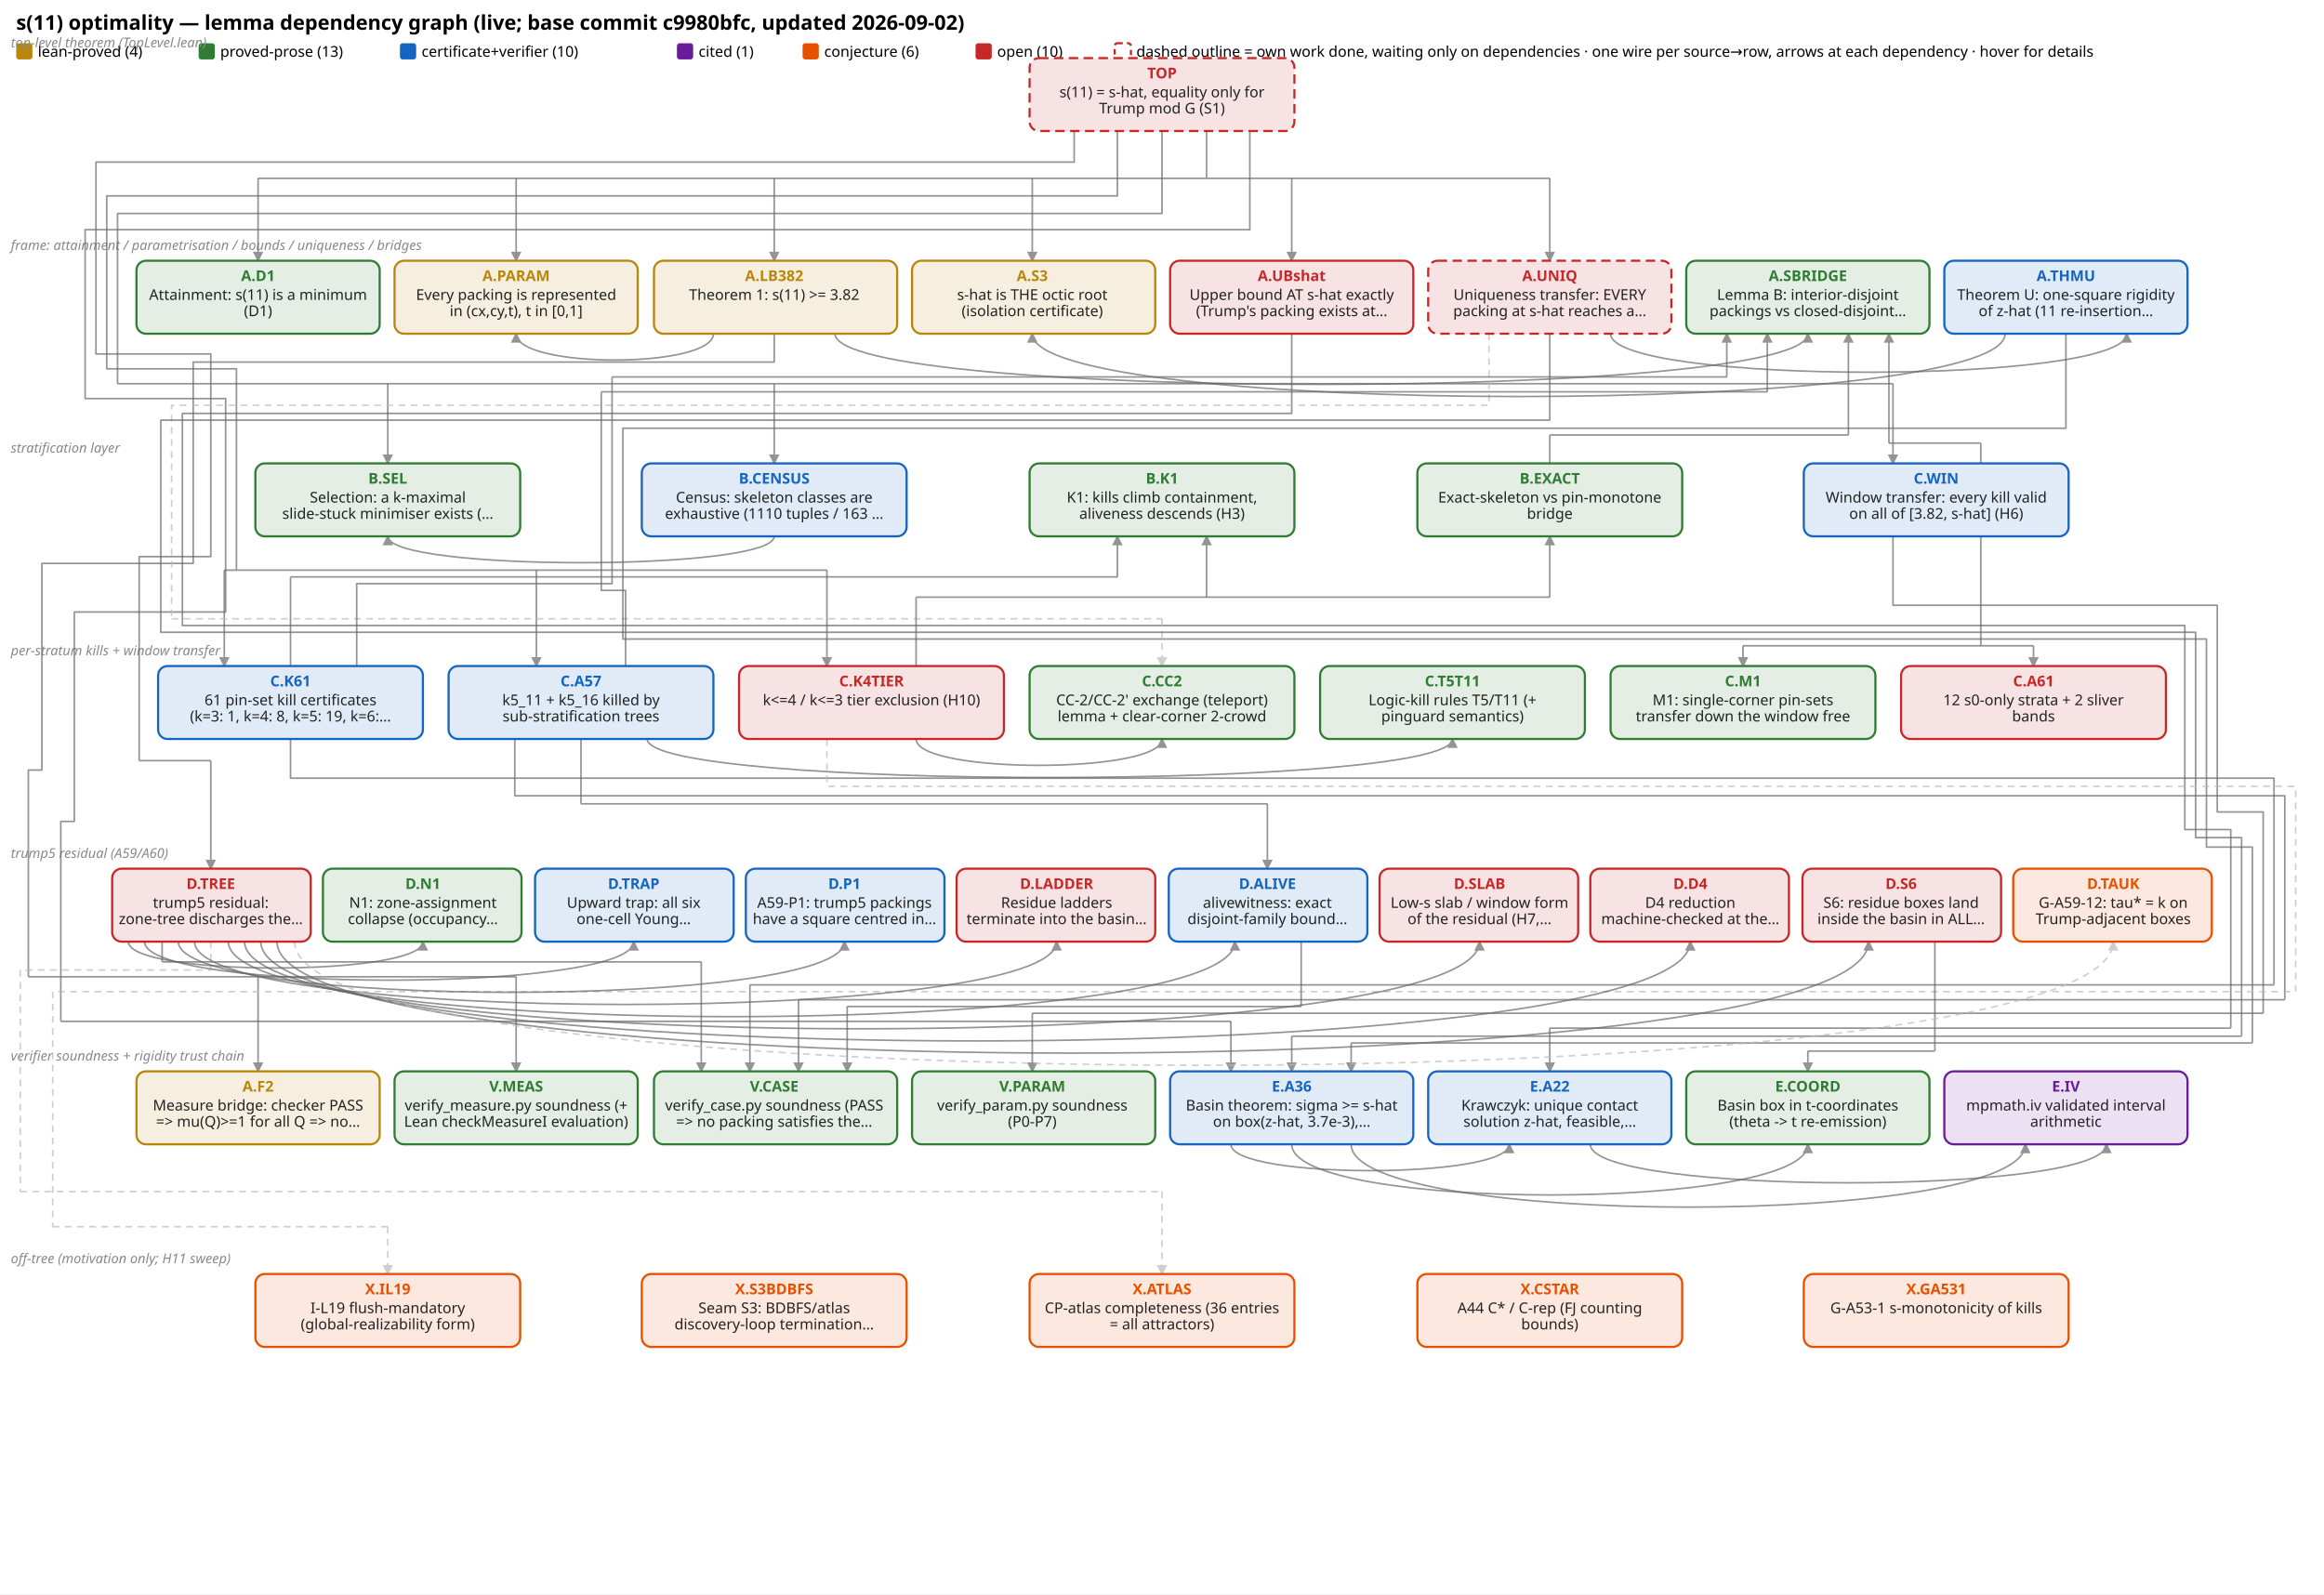
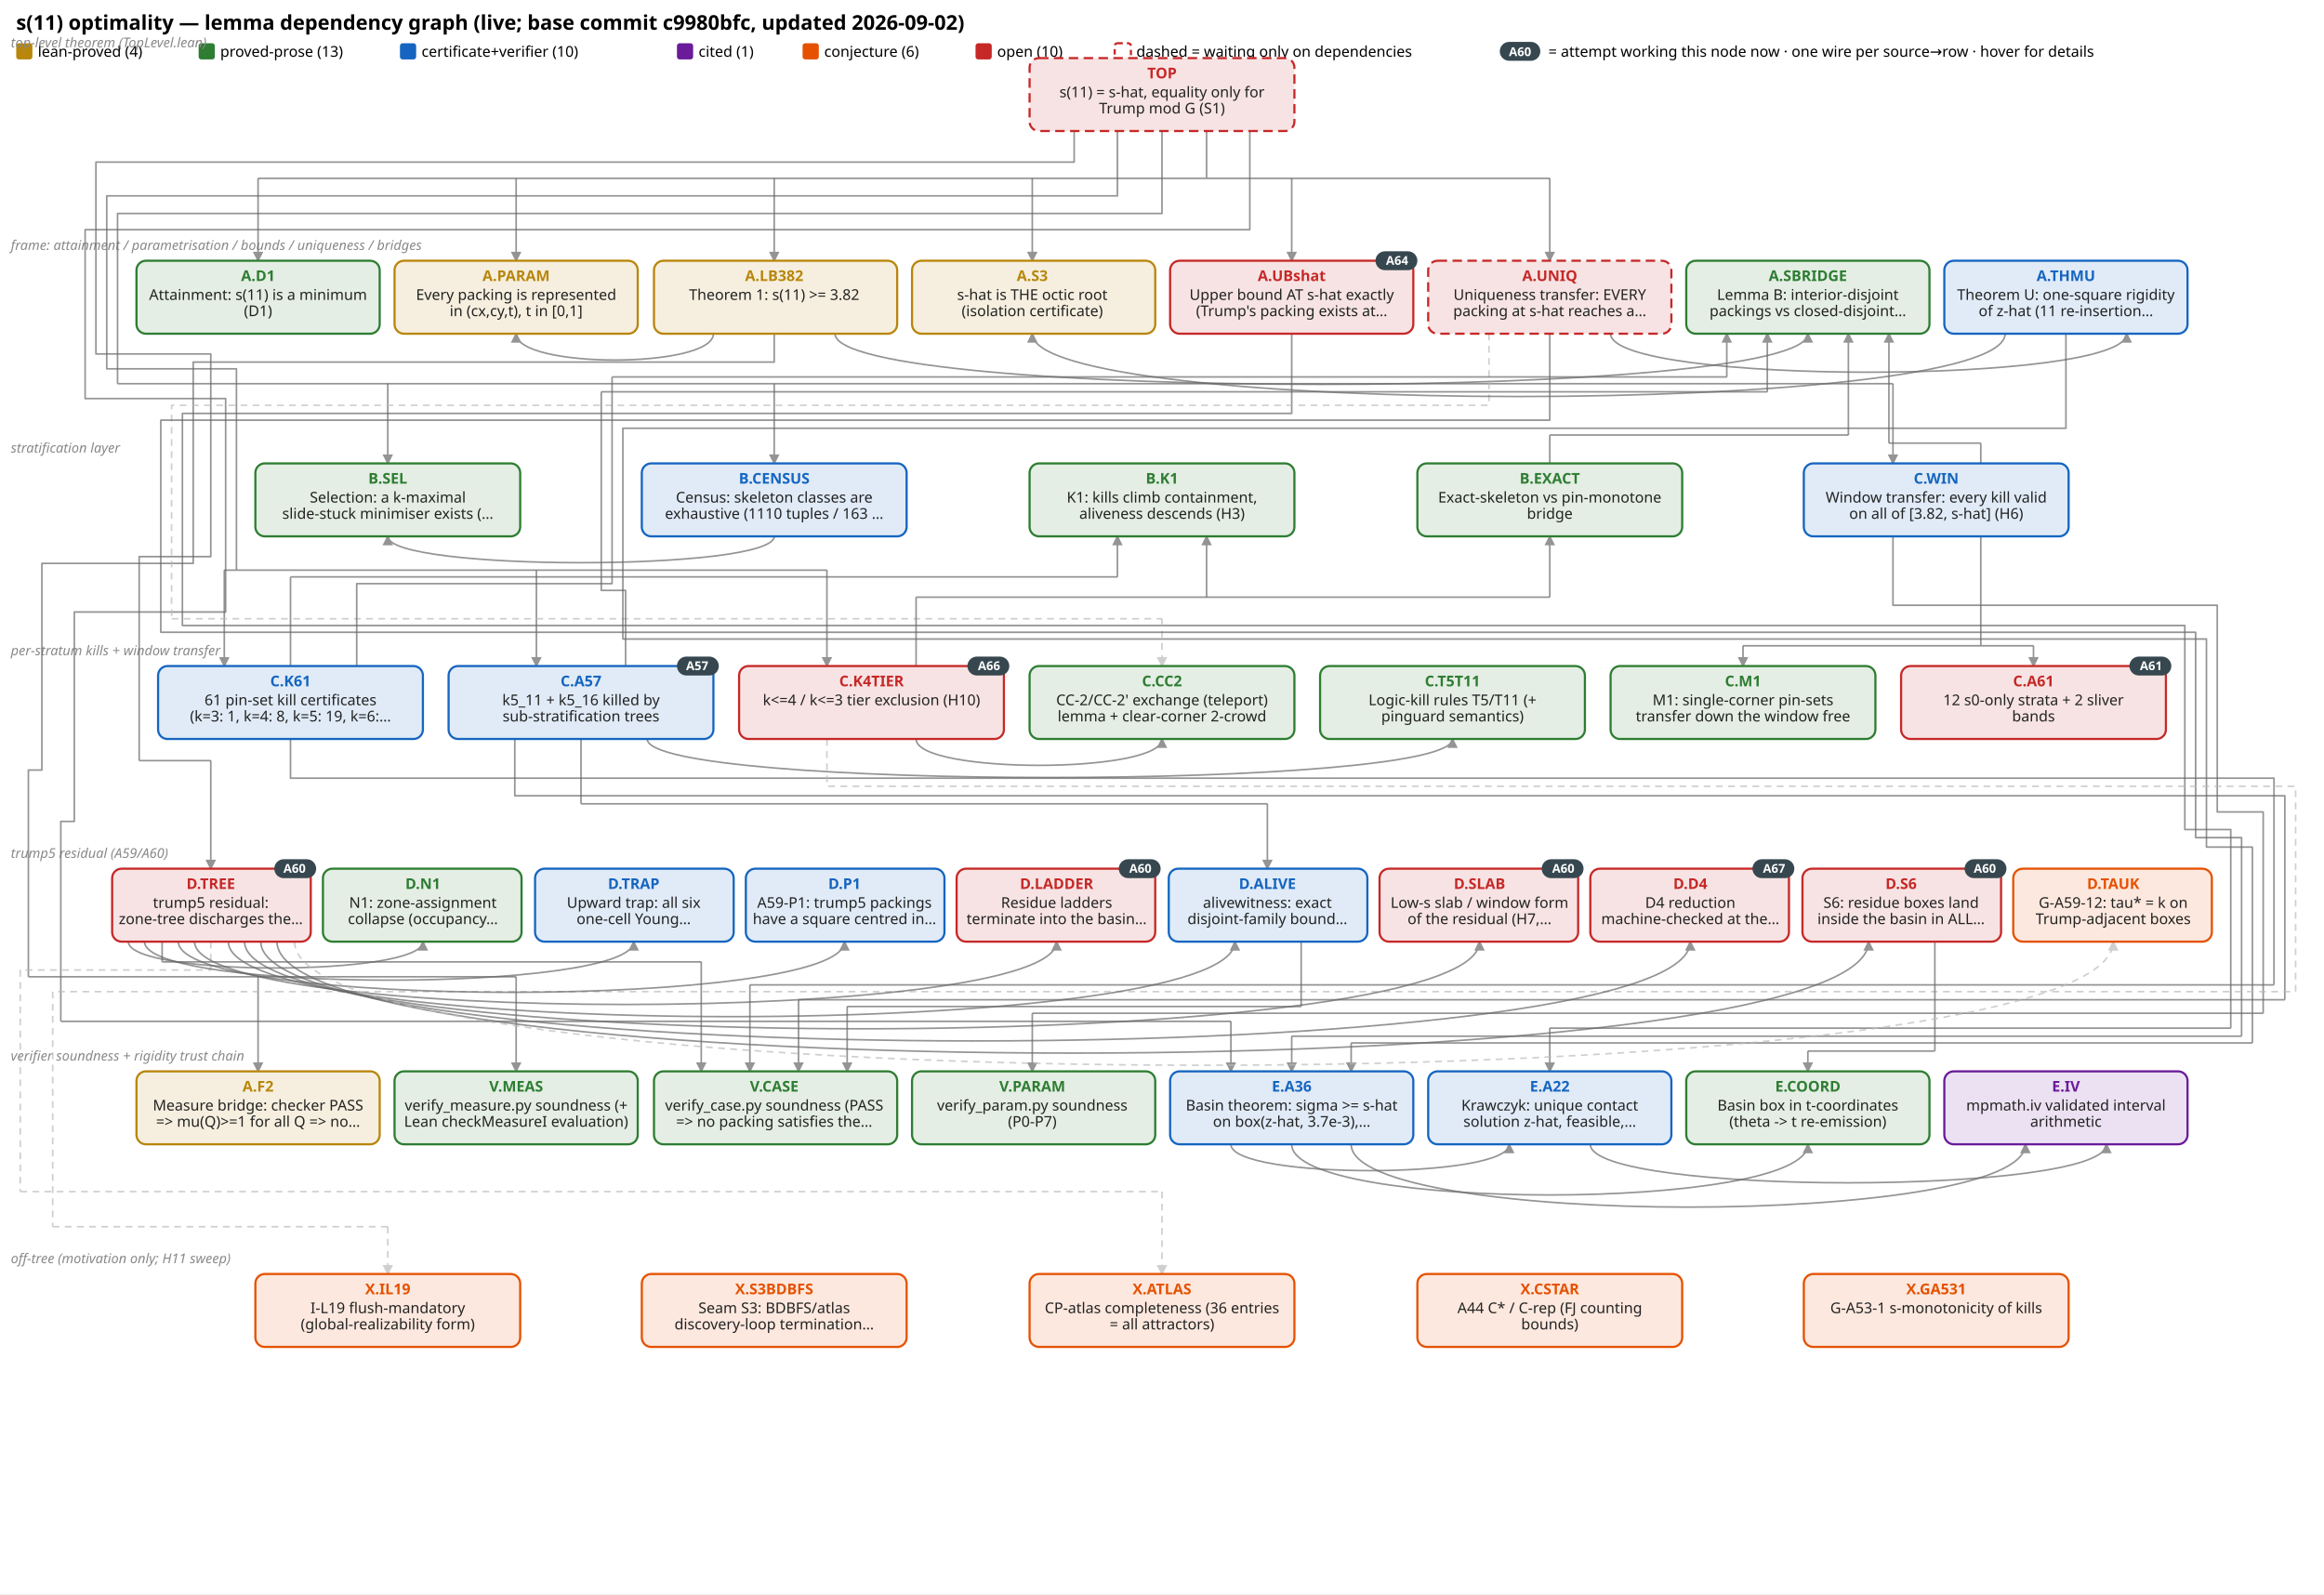
<svg xmlns="http://www.w3.org/2000/svg" width="1720" height="1180" font-family="Segoe UI, sans-serif" font-size="11">
  <defs>
    <marker id="arr" viewBox="0 0 10 10" refX="8.5" refY="5" markerWidth="6.5" markerHeight="6.5" orient="auto-start-reverse">
      <path d="M0,0 L10,5 L0,10 z" fill="#666" />
    </marker>
    <marker id="arrm" viewBox="0 0 10 10" refX="8.5" refY="5" markerWidth="6.5" markerHeight="6.5" orient="auto-start-reverse">
      <path d="M0,0 L10,5 L0,10 z" fill="#bbb" />
    </marker>
  </defs>
  <rect width="1720" height="1180" fill="white" />
  <text x="12" y="22" font-size="15" font-weight="bold">s(11) optimality — lemma dependency graph (live; base commit c9980bfc, updated 2026-09-02)</text>
  <rect x="12" y="32" width="12" height="12" fill="#b8860b" rx="2" />
  <text x="28" y="42">lean-proved (4)</text>
  <rect x="147" y="32" width="12" height="12" fill="#2e7d32" rx="2" />
  <text x="163" y="42">proved-prose (13)</text>
  <rect x="296" y="32" width="12" height="12" fill="#1565c0" rx="2" />
  <text x="312" y="42">certificate+verifier (10)</text>
  <rect x="501" y="32" width="12" height="12" fill="#6a1b9a" rx="2" />
  <text x="517" y="42">cited (1)</text>
  <rect x="594" y="32" width="12" height="12" fill="#e65100" rx="2" />
  <text x="610" y="42">conjecture (6)</text>
  <rect x="722" y="32" width="12" height="12" fill="#c62828" rx="2" />
  <text x="738" y="42">open (10)</text>
  <rect x="825" y="32" width="12" height="12" fill="none" stroke="#c62828" stroke-width="1.6" stroke-dasharray="4,3" rx="2" />
-   <text x="841" y="42">dashed outline = own work done, waiting only on dependencies · one wire per source→row, arrows at each dependency · hover for details</text>
+   <text x="841" y="42">dashed = waiting only on dependencies</text>
+   <rect x="1110" y="31" width="30" height="14" rx="7" fill="#37474f" />
+   <text x="1125" y="41.5" text-anchor="middle" fill="white" font-size="9" font-weight="bold">A60</text>
+   <text x="1146" y="42">= attempt working this node now · one wire per source→row · hover for details</text>
  <text x="8" y="35.0" font-size="10" fill="#888" font-style="italic">top-level theorem (TopLevel.lean)</text>
  <text x="8" y="185.0" font-size="10" fill="#888" font-style="italic">frame: attainment / parametrisation / bounds / uniqueness / bridges</text>
  <text x="8" y="335.0" font-size="10" fill="#888" font-style="italic">stratification layer</text>
  <text x="8" y="485.0" font-size="10" fill="#888" font-style="italic">per-stratum kills + window transfer</text>
  <text x="8" y="635.0" font-size="10" fill="#888" font-style="italic">trump5 residual (A59/A60)</text>
  <text x="8" y="785.0" font-size="10" fill="#888" font-style="italic">verifier soundness + rigidity trust chain</text>
  <text x="8" y="935.0" font-size="10" fill="#888" font-style="italic">off-tree (motivation only; H11 sweep)</text>
  <g>
    <path d="M 893 97 L 893 132 M 191 132 L 1147 132" fill="none" stroke="#666" stroke-width="1.2" opacity="0.7" stroke-linejoin="round" />
    <path d="M 191 132 L 191 193" fill="none" stroke="#666" stroke-width="1.2" opacity="0.7" marker-end="url(#arr)" />
    <path d="M 382 132 L 382 193" fill="none" stroke="#666" stroke-width="1.2" opacity="0.7" marker-end="url(#arr)" />
    <path d="M 573 132 L 573 193" fill="none" stroke="#666" stroke-width="1.2" opacity="0.7" marker-end="url(#arr)" />
    <path d="M 764 132 L 764 193" fill="none" stroke="#666" stroke-width="1.2" opacity="0.7" marker-end="url(#arr)" />
    <path d="M 956 132 L 956 193" fill="none" stroke="#666" stroke-width="1.2" opacity="0.7" marker-end="url(#arr)" />
    <path d="M 1147 132 L 1147 193" fill="none" stroke="#666" stroke-width="1.2" opacity="0.7" marker-end="url(#arr)" />
  </g>
  <g>
    <path d="M 860 97 L 860 158 L 87 158 L 87 284 M 87 284 L 1401 284" fill="none" stroke="#666" stroke-width="1.2" opacity="0.7" stroke-linejoin="round" />
    <path d="M 287 284 L 287 343" fill="none" stroke="#666" stroke-width="1.2" opacity="0.7" marker-end="url(#arr)" />
    <path d="M 573 284 L 573 343" fill="none" stroke="#666" stroke-width="1.2" opacity="0.7" marker-end="url(#arr)" />
    <path d="M 1401 284 L 1401 343" fill="none" stroke="#666" stroke-width="1.2" opacity="0.7" marker-end="url(#arr)" />
  </g>
  <g>
    <path d="M 827 97 L 827 145 L 79 145 L 79 273 L 175 273 L 175 422 M 166 422 L 612 422" fill="none" stroke="#666" stroke-width="1.2" opacity="0.7" stroke-linejoin="round" />
    <path d="M 166 422 L 166 493" fill="none" stroke="#666" stroke-width="1.2" opacity="0.7" marker-end="url(#arr)" />
    <path d="M 397 422 L 397 493" fill="none" stroke="#666" stroke-width="1.2" opacity="0.7" marker-end="url(#arr)" />
    <path d="M 612 422 L 612 493" fill="none" stroke="#666" stroke-width="1.2" opacity="0.7" marker-end="url(#arr)" />
  </g>
  <g>
    <path d="M 795 97 L 795 120 L 71 120 L 71 262 L 156 262 L 156 412 L 103 412 L 103 563 M 103 563 L 156 563" fill="none" stroke="#666" stroke-width="1.2" opacity="0.7" stroke-linejoin="round" />
    <path d="M 156 563 L 156 643" fill="none" stroke="#666" stroke-width="1.2" opacity="0.7" marker-end="url(#arr)" />
  </g>
  <g>
    <path d="M 925 97 L 925 170 L 63 170 L 63 295 L 167 295 L 167 453 L 55 453 L 55 608 L 45 608 L 45 756 M 45 756 L 911 756" fill="none" stroke="#666" stroke-width="1.2" opacity="0.7" stroke-linejoin="round" />
    <path d="M 911 756 L 911 793" fill="none" stroke="#666" stroke-width="1.2" opacity="0.7" marker-end="url(#arr)" />
  </g>
  <g>
    <path d="M 573 247 L 573 268 L 143 268 L 143 417 L 31 417 L 31 570 L 21 570 L 21 723 M 21 723 L 382 723" fill="none" stroke="#666" stroke-width="1.2" opacity="0.7" stroke-linejoin="round" />
    <path d="M 191 723 L 191 793" fill="none" stroke="#666" stroke-width="1.2" opacity="0.7" marker-end="url(#arr)" />
    <path d="M 382 723 L 382 793" fill="none" stroke="#666" stroke-width="1.2" opacity="0.7" marker-end="url(#arr)" />
  </g>
  <g>
    <path d="M 956 247 L 956 306 L 135 306 L 135 463 L 1617 463 L 1617 614 L 1651 614 L 1651 761 M 1147 761 L 1651 761" fill="none" stroke="#666" stroke-width="1.2" opacity="0.7" stroke-linejoin="round" />
    <path d="M 1147 761 L 1147 793" fill="none" stroke="#666" stroke-width="1.2" opacity="0.7" marker-end="url(#arr)" />
  </g>
  <g>
    <path d="M 1102 247 L 1102 300 L 127 300 L 127 458 M 127 458 L 860 458" fill="none" stroke="#bbb" stroke-width="1.2" stroke-dasharray="5,4" opacity="0.7" stroke-linejoin="round" />
    <path d="M 860 458 L 860 493" fill="none" stroke="#bbb" stroke-width="1.2" stroke-dasharray="5,4" opacity="0.7" marker-end="url(#arrm)" />
  </g>
  <g>
    <path d="M 1147 247 L 1147 311 L 119 311 L 119 468 L 1625 468 L 1625 620 L 1659 620 L 1659 767 M 956 767 L 1659 767" fill="none" stroke="#666" stroke-width="1.2" opacity="0.7" stroke-linejoin="round" />
    <path d="M 956 767 L 956 793" fill="none" stroke="#666" stroke-width="1.2" opacity="0.7" marker-end="url(#arr)" />
  </g>
  <g>
    <path d="M 1529 247 L 1529 317 L 461 317 L 461 473 L 1633 473 L 1633 627 L 1667 627 L 1667 772 M 1000 772 L 1667 772" fill="none" stroke="#666" stroke-width="1.2" opacity="0.7" stroke-linejoin="round" />
    <path d="M 1000 772 L 1000 793" fill="none" stroke="#666" stroke-width="1.2" opacity="0.7" marker-end="url(#arr)" />
  </g>
  <g>
    <path d="M 1147 343 L 1147 322 M 1147 322 L 1368 322" fill="none" stroke="#666" stroke-width="1.2" opacity="0.7" stroke-linejoin="round" />
    <path d="M 1368 322 L 1368 247" fill="none" stroke="#666" stroke-width="1.2" opacity="0.7" marker-end="url(#arr)" />
  </g>
  <g>
    <path d="M 1466 397 L 1466 478 M 1290 478 L 1505 478" fill="none" stroke="#666" stroke-width="1.2" opacity="0.7" stroke-linejoin="round" />
    <path d="M 1290 478 L 1290 493" fill="none" stroke="#666" stroke-width="1.2" opacity="0.7" marker-end="url(#arr)" />
    <path d="M 1505 478 L 1505 493" fill="none" stroke="#666" stroke-width="1.2" opacity="0.7" marker-end="url(#arr)" />
  </g>
  <g>
    <path d="M 1401 397 L 1401 448 L 1641 448 L 1641 601 L 1675 601 L 1675 750 M 764 750 L 1675 750" fill="none" stroke="#666" stroke-width="1.2" opacity="0.7" stroke-linejoin="round" />
    <path d="M 764 750 L 764 793" fill="none" stroke="#666" stroke-width="1.2" opacity="0.7" marker-end="url(#arr)" />
  </g>
  <g>
    <path d="M 1466 343 L 1466 328 M 1398 328 L 1466 328" fill="none" stroke="#666" stroke-width="1.2" opacity="0.7" stroke-linejoin="round" />
    <path d="M 1398 328 L 1398 247" fill="none" stroke="#666" stroke-width="1.2" opacity="0.7" marker-end="url(#arr)" />
  </g>
  <g>
    <path d="M 215 547 L 215 576 L 1683 576 L 1683 729 M 555 729 L 1683 729" fill="none" stroke="#666" stroke-width="1.2" opacity="0.7" stroke-linejoin="round" />
    <path d="M 555 729 L 555 793" fill="none" stroke="#666" stroke-width="1.2" opacity="0.7" marker-end="url(#arr)" />
  </g>
  <g>
    <path d="M 215 493 L 215 427 M 215 427 L 827 427" fill="none" stroke="#666" stroke-width="1.2" opacity="0.7" stroke-linejoin="round" />
    <path d="M 827 427 L 827 397" fill="none" stroke="#666" stroke-width="1.2" opacity="0.7" marker-end="url(#arr)" />
  </g>
  <g>
    <path d="M 264 493 L 264 432 L 453 432 L 453 279 M 453 279 L 1278 279" fill="none" stroke="#666" stroke-width="1.2" opacity="0.7" stroke-linejoin="round" />
    <path d="M 1278 279 L 1278 247" fill="none" stroke="#666" stroke-width="1.2" opacity="0.7" marker-end="url(#arr)" />
  </g>
  <g>
    <path d="M 381 547 L 381 589 L 1691 589 L 1691 740 M 591 740 L 1691 740" fill="none" stroke="#666" stroke-width="1.2" opacity="0.7" stroke-linejoin="round" />
    <path d="M 591 740 L 591 793" fill="none" stroke="#666" stroke-width="1.2" opacity="0.7" marker-end="url(#arr)" />
  </g>
  <g>
    <path d="M 430 547 L 430 595 M 430 595 L 938 595" fill="none" stroke="#666" stroke-width="1.2" opacity="0.7" stroke-linejoin="round" />
    <path d="M 938 595 L 938 643" fill="none" stroke="#666" stroke-width="1.2" opacity="0.7" marker-end="url(#arr)" />
  </g>
  <g>
    <path d="M 463 493 L 463 437 L 445 437 L 445 290 M 445 290 L 1308 290" fill="none" stroke="#666" stroke-width="1.2" opacity="0.7" stroke-linejoin="round" />
    <path d="M 1308 290 L 1308 247" fill="none" stroke="#666" stroke-width="1.2" opacity="0.7" marker-end="url(#arr)" />
  </g>
  <g>
    <path d="M 678 493 L 678 442 M 678 442 L 1147 442" fill="none" stroke="#666" stroke-width="1.2" opacity="0.7" stroke-linejoin="round" />
    <path d="M 893 442 L 893 397" fill="none" stroke="#666" stroke-width="1.2" opacity="0.7" marker-end="url(#arr)" />
    <path d="M 1147 442 L 1147 397" fill="none" stroke="#666" stroke-width="1.2" opacity="0.7" marker-end="url(#arr)" />
  </g>
  <g>
    <path d="M 612 547 L 612 582 L 1699 582 L 1699 734 L 39 734 L 39 908 M 39 908 L 287 908" fill="none" stroke="#bbb" stroke-width="1.2" stroke-dasharray="5,4" opacity="0.7" stroke-linejoin="round" />
    <path d="M 287 908 L 287 943" fill="none" stroke="#bbb" stroke-width="1.2" stroke-dasharray="5,4" opacity="0.7" marker-end="url(#arrm)" />
  </g>
  <g>
    <path d="M 120 697 L 120 712 M 120 712 L 519 712" fill="none" stroke="#666" stroke-width="1.2" opacity="0.7" stroke-linejoin="round" />
    <path d="M 519 712 L 519 793" fill="none" stroke="#666" stroke-width="1.2" opacity="0.7" marker-end="url(#arr)" />
  </g>
  <g>
    <path d="M 156 697 L 156 718 L 15 718 L 15 882 M 15 882 L 860 882" fill="none" stroke="#bbb" stroke-width="1.2" stroke-dasharray="5,4" opacity="0.7" stroke-linejoin="round" />
    <path d="M 860 882 L 860 943" fill="none" stroke="#bbb" stroke-width="1.2" stroke-dasharray="5,4" opacity="0.7" marker-end="url(#arrm)" />
  </g>
  <g>
    <path d="M 963 697 L 963 745 M 627 745 L 963 745" fill="none" stroke="#666" stroke-width="1.2" opacity="0.7" stroke-linejoin="round" />
    <path d="M 627 745 L 627 793" fill="none" stroke="#666" stroke-width="1.2" opacity="0.7" marker-end="url(#arr)" />
  </g>
  <g>
    <path d="M 1432 697 L 1432 778 M 1338 778 L 1432 778" fill="none" stroke="#666" stroke-width="1.2" opacity="0.7" stroke-linejoin="round" />
    <path d="M 1338 778 L 1338 793" fill="none" stroke="#666" stroke-width="1.2" opacity="0.7" marker-end="url(#arr)" />
  </g>
  <g>
    <path d="M 528 247 C 528 273 382 273 382 247" fill="none" stroke="#666" stroke-width="1.2" opacity="0.7" marker-end="url(#arr)" />
  </g>
  <g>
    <path d="M 573 397 C 573 423 287 423 287 397" fill="none" stroke="#666" stroke-width="1.2" opacity="0.7" marker-end="url(#arr)" />
  </g>
  <g>
    <path d="M 479 547 C 479 585 1075 585 1075 547" fill="none" stroke="#666" stroke-width="1.2" opacity="0.7" marker-end="url(#arr)" />
  </g>
  <g>
    <path d="M 678 547 C 678 573 860 573 860 547" fill="none" stroke="#666" stroke-width="1.2" opacity="0.7" marker-end="url(#arr)" />
  </g>
  <g>
    <path d="M 95 697 C 95 723 313 723 313 697" fill="none" stroke="#666" stroke-width="1.2" opacity="0.7" marker-end="url(#arr)" />
  </g>
  <g>
    <path d="M 107 697 C 107 735 469 735 469 697" fill="none" stroke="#666" stroke-width="1.2" opacity="0.7" marker-end="url(#arr)" />
  </g>
  <g>
    <path d="M 132 697 C 132 747 625 747 625 697" fill="none" stroke="#666" stroke-width="1.2" opacity="0.7" marker-end="url(#arr)" />
  </g>
  <g>
    <path d="M 144 697 C 144 759 782 759 782 697" fill="none" stroke="#666" stroke-width="1.2" opacity="0.7" marker-end="url(#arr)" />
  </g>
  <g>
    <path d="M 169 697 C 169 771 914 771 914 697" fill="none" stroke="#666" stroke-width="1.2" opacity="0.7" marker-end="url(#arr)" />
  </g>
  <g>
    <path d="M 181 697 C 181 783 1095 783 1095 697" fill="none" stroke="#666" stroke-width="1.2" opacity="0.7" marker-end="url(#arr)" />
  </g>
  <g>
    <path d="M 193 697 C 193 795 1251 795 1251 697" fill="none" stroke="#666" stroke-width="1.2" opacity="0.7" marker-end="url(#arr)" />
  </g>
  <g>
    <path d="M 205 697 C 205 807 1383 807 1383 697" fill="none" stroke="#666" stroke-width="1.2" opacity="0.7" marker-end="url(#arr)" />
  </g>
  <g>
    <path d="M 218 697 C 218 819 1564 819 1564 697" fill="none" stroke="#bbb" stroke-width="1.2" stroke-dasharray="5,4" opacity="0.7" marker-end="url(#arrm)" />
  </g>
  <g>
    <path d="M 911 847 C 911 873 1117 873 1117 847" fill="none" stroke="#666" stroke-width="1.2" opacity="0.7" marker-end="url(#arr)" />
  </g>
  <g>
    <path d="M 1000 847 C 1000 909 1499 909 1499 847" fill="none" stroke="#666" stroke-width="1.2" opacity="0.7" marker-end="url(#arr)" />
  </g>
  <g>
    <path d="M 956 847 C 956 897 1338 897 1338 847" fill="none" stroke="#666" stroke-width="1.2" opacity="0.7" marker-end="url(#arr)" />
  </g>
  <g>
    <path d="M 1177 847 C 1177 885 1559 885 1559 847" fill="none" stroke="#666" stroke-width="1.2" opacity="0.7" marker-end="url(#arr)" />
  </g>
  <g>
    <path d="M 618 247 C 618 297 1338 297 1338 247" fill="none" stroke="#666" stroke-width="1.2" opacity="0.7" marker-end="url(#arr)" />
  </g>
  <g>
    <path d="M 1192 247 C 1192 285 1574 285 1574 247" fill="none" stroke="#666" stroke-width="1.2" opacity="0.7" marker-end="url(#arr)" />
  </g>
  <g>
    <path d="M 1484 247 C 1484 309 764 309 764 247" fill="none" stroke="#666" stroke-width="1.2" opacity="0.7" marker-end="url(#arr)" />
  </g>
  <g>
    <rect x="762" y="43" width="196" height="54" rx="7" fill="white" />
    <rect x="762" y="43" width="196" height="54" rx="7" fill="#c62828" fill-opacity="0.13" stroke="#c62828" stroke-width="1.6" stroke-dasharray="7,4" />
    <text x="860" y="58" text-anchor="middle" font-weight="bold" fill="#c62828">TOP</text>
    <text x="860" y="72" text-anchor="middle" fill="#222">s(11) = s-hat, equality only for</text>
    <text x="860" y="84" text-anchor="middle" fill="#222">Trump mod G (S1)</text>
  </g>
  <g>
    <rect x="101" y="193" width="180" height="54" rx="7" fill="white" />
    <rect x="101" y="193" width="180" height="54" rx="7" fill="#2e7d32" fill-opacity="0.13" stroke="#2e7d32" stroke-width="1.6" />
    <text x="191" y="208" text-anchor="middle" font-weight="bold" fill="#2e7d32">A.D1</text>
    <text x="191" y="222" text-anchor="middle" fill="#222">Attainment: s(11) is a minimum</text>
    <text x="191" y="234" text-anchor="middle" fill="#222">(D1)</text>
  </g>
  <g>
    <rect x="292" y="193" width="180" height="54" rx="7" fill="white" />
    <rect x="292" y="193" width="180" height="54" rx="7" fill="#b8860b" fill-opacity="0.13" stroke="#b8860b" stroke-width="1.6" />
    <text x="382" y="208" text-anchor="middle" font-weight="bold" fill="#b8860b">A.PARAM</text>
    <text x="382" y="222" text-anchor="middle" fill="#222">Every packing is represented</text>
    <text x="382" y="234" text-anchor="middle" fill="#222">in (cx,cy,t), t in [0,1]</text>
  </g>
  <g>
    <rect x="484" y="193" width="180" height="54" rx="7" fill="white" />
    <rect x="484" y="193" width="180" height="54" rx="7" fill="#b8860b" fill-opacity="0.13" stroke="#b8860b" stroke-width="1.6" />
    <text x="573" y="208" text-anchor="middle" font-weight="bold" fill="#b8860b">A.LB382</text>
    <text x="573" y="222" text-anchor="middle" fill="#222">Theorem 1: s(11) &gt;= 3.82</text>
  </g>
  <g>
    <rect x="675" y="193" width="180" height="54" rx="7" fill="white" />
    <rect x="675" y="193" width="180" height="54" rx="7" fill="#b8860b" fill-opacity="0.13" stroke="#b8860b" stroke-width="1.6" />
    <text x="764" y="208" text-anchor="middle" font-weight="bold" fill="#b8860b">A.S3</text>
    <text x="764" y="222" text-anchor="middle" fill="#222">s-hat is THE octic root</text>
    <text x="764" y="234" text-anchor="middle" fill="#222">(isolation certificate)</text>
  </g>
  <g>
    <rect x="866" y="193" width="180" height="54" rx="7" fill="white" />
    <rect x="866" y="193" width="180" height="54" rx="7" fill="#c62828" fill-opacity="0.13" stroke="#c62828" stroke-width="1.6" />
    <text x="956" y="208" text-anchor="middle" font-weight="bold" fill="#c62828">A.UBshat</text>
    <text x="956" y="222" text-anchor="middle" fill="#222">Upper bound AT s-hat exactly</text>
    <text x="956" y="234" text-anchor="middle" fill="#222">(Trump's packing exists at…</text>
+     <rect x="1018" y="186" width="31" height="14" rx="7" fill="#37474f" />
+     <text x="1034" y="196" text-anchor="middle" fill="white" font-size="9" font-weight="bold">A64</text>
  </g>
  <g>
    <rect x="1057" y="193" width="180" height="54" rx="7" fill="white" />
    <rect x="1057" y="193" width="180" height="54" rx="7" fill="#c62828" fill-opacity="0.13" stroke="#c62828" stroke-width="1.6" stroke-dasharray="7,4" />
    <text x="1147" y="208" text-anchor="middle" font-weight="bold" fill="#c62828">A.UNIQ</text>
    <text x="1147" y="222" text-anchor="middle" fill="#222">Uniqueness transfer: EVERY</text>
    <text x="1147" y="234" text-anchor="middle" fill="#222">packing at s-hat reaches a…</text>
  </g>
  <g>
    <rect x="1248" y="193" width="180" height="54" rx="7" fill="white" />
    <rect x="1248" y="193" width="180" height="54" rx="7" fill="#2e7d32" fill-opacity="0.13" stroke="#2e7d32" stroke-width="1.6" />
    <text x="1338" y="208" text-anchor="middle" font-weight="bold" fill="#2e7d32">A.SBRIDGE</text>
    <text x="1338" y="222" text-anchor="middle" fill="#222">Lemma B: interior-disjoint</text>
    <text x="1338" y="234" text-anchor="middle" fill="#222">packings vs closed-disjoint…</text>
  </g>
  <g>
    <rect x="1439" y="193" width="180" height="54" rx="7" fill="white" />
    <rect x="1439" y="193" width="180" height="54" rx="7" fill="#1565c0" fill-opacity="0.13" stroke="#1565c0" stroke-width="1.6" />
    <text x="1529" y="208" text-anchor="middle" font-weight="bold" fill="#1565c0">A.THMU</text>
    <text x="1529" y="222" text-anchor="middle" fill="#222">Theorem U: one-square rigidity</text>
    <text x="1529" y="234" text-anchor="middle" fill="#222">of z-hat (11 re-insertion…</text>
  </g>
  <g>
    <rect x="189" y="343" width="196" height="54" rx="7" fill="white" />
    <rect x="189" y="343" width="196" height="54" rx="7" fill="#2e7d32" fill-opacity="0.13" stroke="#2e7d32" stroke-width="1.6" />
    <text x="287" y="358" text-anchor="middle" font-weight="bold" fill="#2e7d32">B.SEL</text>
    <text x="287" y="372" text-anchor="middle" fill="#222">Selection: a k-maximal</text>
    <text x="287" y="384" text-anchor="middle" fill="#222">slide-stuck minimiser exists (…</text>
  </g>
  <g>
    <rect x="475" y="343" width="196" height="54" rx="7" fill="white" />
    <rect x="475" y="343" width="196" height="54" rx="7" fill="#1565c0" fill-opacity="0.13" stroke="#1565c0" stroke-width="1.6" />
    <text x="573" y="358" text-anchor="middle" font-weight="bold" fill="#1565c0">B.CENSUS</text>
    <text x="573" y="372" text-anchor="middle" fill="#222">Census: skeleton classes are</text>
    <text x="573" y="384" text-anchor="middle" fill="#222">exhaustive (1110 tuples / 163 …</text>
  </g>
  <g>
    <rect x="762" y="343" width="196" height="54" rx="7" fill="white" />
    <rect x="762" y="343" width="196" height="54" rx="7" fill="#2e7d32" fill-opacity="0.13" stroke="#2e7d32" stroke-width="1.6" />
    <text x="860" y="358" text-anchor="middle" font-weight="bold" fill="#2e7d32">B.K1</text>
    <text x="860" y="372" text-anchor="middle" fill="#222">K1: kills climb containment,</text>
    <text x="860" y="384" text-anchor="middle" fill="#222">aliveness descends (H3)</text>
  </g>
  <g>
    <rect x="1049" y="343" width="196" height="54" rx="7" fill="white" />
    <rect x="1049" y="343" width="196" height="54" rx="7" fill="#2e7d32" fill-opacity="0.13" stroke="#2e7d32" stroke-width="1.6" />
    <text x="1147" y="358" text-anchor="middle" font-weight="bold" fill="#2e7d32">B.EXACT</text>
    <text x="1147" y="372" text-anchor="middle" fill="#222">Exact-skeleton vs pin-monotone</text>
    <text x="1147" y="384" text-anchor="middle" fill="#222">bridge</text>
  </g>
  <g>
    <rect x="1335" y="343" width="196" height="54" rx="7" fill="white" />
    <rect x="1335" y="343" width="196" height="54" rx="7" fill="#1565c0" fill-opacity="0.13" stroke="#1565c0" stroke-width="1.6" />
    <text x="1433" y="358" text-anchor="middle" font-weight="bold" fill="#1565c0">C.WIN</text>
    <text x="1433" y="372" text-anchor="middle" fill="#222">Window transfer: every kill valid</text>
    <text x="1433" y="384" text-anchor="middle" fill="#222">on all of [3.82, s-hat] (H6)</text>
  </g>
  <g>
    <rect x="117" y="493" width="196" height="54" rx="7" fill="white" />
    <rect x="117" y="493" width="196" height="54" rx="7" fill="#1565c0" fill-opacity="0.13" stroke="#1565c0" stroke-width="1.6" />
    <text x="215" y="508" text-anchor="middle" font-weight="bold" fill="#1565c0">C.K61</text>
    <text x="215" y="522" text-anchor="middle" fill="#222">61 pin-set kill certificates</text>
    <text x="215" y="534" text-anchor="middle" fill="#222">(k=3: 1, k=4: 8, k=5: 19, k=6:…</text>
  </g>
  <g>
    <rect x="332" y="493" width="196" height="54" rx="7" fill="white" />
    <rect x="332" y="493" width="196" height="54" rx="7" fill="#1565c0" fill-opacity="0.13" stroke="#1565c0" stroke-width="1.6" />
    <text x="430" y="508" text-anchor="middle" font-weight="bold" fill="#1565c0">C.A57</text>
    <text x="430" y="522" text-anchor="middle" fill="#222">k5_11 + k5_16 killed by</text>
    <text x="430" y="534" text-anchor="middle" fill="#222">sub-stratification trees</text>
+     <rect x="501" y="486" width="31" height="14" rx="7" fill="#37474f" />
+     <text x="516" y="496" text-anchor="middle" fill="white" font-size="9" font-weight="bold">A57</text>
  </g>
  <g>
    <rect x="547" y="493" width="196" height="54" rx="7" fill="white" />
    <rect x="547" y="493" width="196" height="54" rx="7" fill="#c62828" fill-opacity="0.13" stroke="#c62828" stroke-width="1.6" />
    <text x="645" y="508" text-anchor="middle" font-weight="bold" fill="#c62828">C.K4TIER</text>
    <text x="645" y="522" text-anchor="middle" fill="#222">k&lt;=4 / k&lt;=3 tier exclusion (H10)</text>
+     <rect x="716" y="486" width="31" height="14" rx="7" fill="#37474f" />
+     <text x="732" y="496" text-anchor="middle" fill="white" font-size="9" font-weight="bold">A66</text>
  </g>
  <g>
    <rect x="762" y="493" width="196" height="54" rx="7" fill="white" />
    <rect x="762" y="493" width="196" height="54" rx="7" fill="#2e7d32" fill-opacity="0.13" stroke="#2e7d32" stroke-width="1.6" />
    <text x="860" y="508" text-anchor="middle" font-weight="bold" fill="#2e7d32">C.CC2</text>
    <text x="860" y="522" text-anchor="middle" fill="#222">CC-2/CC-2' exchange (teleport)</text>
    <text x="860" y="534" text-anchor="middle" fill="#222">lemma + clear-corner 2-crowd</text>
  </g>
  <g>
    <rect x="977" y="493" width="196" height="54" rx="7" fill="white" />
    <rect x="977" y="493" width="196" height="54" rx="7" fill="#2e7d32" fill-opacity="0.13" stroke="#2e7d32" stroke-width="1.6" />
    <text x="1075" y="508" text-anchor="middle" font-weight="bold" fill="#2e7d32">C.T5T11</text>
    <text x="1075" y="522" text-anchor="middle" fill="#222">Logic-kill rules T5/T11 (+</text>
    <text x="1075" y="534" text-anchor="middle" fill="#222">pinguard semantics)</text>
  </g>
  <g>
    <rect x="1192" y="493" width="196" height="54" rx="7" fill="white" />
    <rect x="1192" y="493" width="196" height="54" rx="7" fill="#2e7d32" fill-opacity="0.13" stroke="#2e7d32" stroke-width="1.6" />
    <text x="1290" y="508" text-anchor="middle" font-weight="bold" fill="#2e7d32">C.M1</text>
    <text x="1290" y="522" text-anchor="middle" fill="#222">M1: single-corner pin-sets</text>
    <text x="1290" y="534" text-anchor="middle" fill="#222">transfer down the window free</text>
  </g>
  <g>
    <rect x="1407" y="493" width="196" height="54" rx="7" fill="white" />
    <rect x="1407" y="493" width="196" height="54" rx="7" fill="#c62828" fill-opacity="0.13" stroke="#c62828" stroke-width="1.6" />
    <text x="1505" y="508" text-anchor="middle" font-weight="bold" fill="#c62828">C.A61</text>
    <text x="1505" y="522" text-anchor="middle" fill="#222">12 s0-only strata + 2 sliver</text>
    <text x="1505" y="534" text-anchor="middle" fill="#222">bands</text>
+     <rect x="1576" y="486" width="31" height="14" rx="7" fill="#37474f" />
+     <text x="1592" y="496" text-anchor="middle" fill="white" font-size="9" font-weight="bold">A61</text>
  </g>
  <g>
    <rect x="83" y="643" width="147" height="54" rx="7" fill="white" />
    <rect x="83" y="643" width="147" height="54" rx="7" fill="#c62828" fill-opacity="0.13" stroke="#c62828" stroke-width="1.6" />
    <text x="156" y="658" text-anchor="middle" font-weight="bold" fill="#c62828">D.TREE</text>
    <text x="156" y="672" text-anchor="middle" fill="#222">trump5 residual:</text>
    <text x="156" y="684" text-anchor="middle" fill="#222">zone-tree discharges the…</text>
+     <rect x="203" y="636" width="31" height="14" rx="7" fill="#37474f" />
+     <text x="218" y="646" text-anchor="middle" fill="white" font-size="9" font-weight="bold">A60</text>
  </g>
  <g>
    <rect x="239" y="643" width="147" height="54" rx="7" fill="white" />
    <rect x="239" y="643" width="147" height="54" rx="7" fill="#2e7d32" fill-opacity="0.13" stroke="#2e7d32" stroke-width="1.6" />
    <text x="313" y="658" text-anchor="middle" font-weight="bold" fill="#2e7d32">D.N1</text>
    <text x="313" y="672" text-anchor="middle" fill="#222">N1: zone-assignment</text>
    <text x="313" y="684" text-anchor="middle" fill="#222">collapse (occupancy…</text>
  </g>
  <g>
    <rect x="396" y="643" width="147" height="54" rx="7" fill="white" />
    <rect x="396" y="643" width="147" height="54" rx="7" fill="#1565c0" fill-opacity="0.13" stroke="#1565c0" stroke-width="1.6" />
    <text x="469" y="658" text-anchor="middle" font-weight="bold" fill="#1565c0">D.TRAP</text>
    <text x="469" y="672" text-anchor="middle" fill="#222">Upward trap: all six</text>
    <text x="469" y="684" text-anchor="middle" fill="#222">one-cell Young…</text>
  </g>
  <g>
    <rect x="552" y="643" width="147" height="54" rx="7" fill="white" />
    <rect x="552" y="643" width="147" height="54" rx="7" fill="#1565c0" fill-opacity="0.13" stroke="#1565c0" stroke-width="1.6" />
    <text x="625" y="658" text-anchor="middle" font-weight="bold" fill="#1565c0">D.P1</text>
    <text x="625" y="672" text-anchor="middle" fill="#222">A59-P1: trump5 packings</text>
    <text x="625" y="684" text-anchor="middle" fill="#222">have a square centred in…</text>
  </g>
  <g>
    <rect x="708" y="643" width="147" height="54" rx="7" fill="white" />
    <rect x="708" y="643" width="147" height="54" rx="7" fill="#c62828" fill-opacity="0.13" stroke="#c62828" stroke-width="1.6" />
    <text x="782" y="658" text-anchor="middle" font-weight="bold" fill="#c62828">D.LADDER</text>
    <text x="782" y="672" text-anchor="middle" fill="#222">Residue ladders</text>
    <text x="782" y="684" text-anchor="middle" fill="#222">terminate into the basin…</text>
+     <rect x="828" y="636" width="31" height="14" rx="7" fill="#37474f" />
+     <text x="844" y="646" text-anchor="middle" fill="white" font-size="9" font-weight="bold">A60</text>
  </g>
  <g>
    <rect x="865" y="643" width="147" height="54" rx="7" fill="white" />
    <rect x="865" y="643" width="147" height="54" rx="7" fill="#1565c0" fill-opacity="0.13" stroke="#1565c0" stroke-width="1.6" />
    <text x="938" y="658" text-anchor="middle" font-weight="bold" fill="#1565c0">D.ALIVE</text>
    <text x="938" y="672" text-anchor="middle" fill="#222">alivewitness: exact</text>
    <text x="938" y="684" text-anchor="middle" fill="#222">disjoint-family bound…</text>
  </g>
  <g>
    <rect x="1021" y="643" width="147" height="54" rx="7" fill="white" />
    <rect x="1021" y="643" width="147" height="54" rx="7" fill="#c62828" fill-opacity="0.13" stroke="#c62828" stroke-width="1.6" />
    <text x="1095" y="658" text-anchor="middle" font-weight="bold" fill="#c62828">D.SLAB</text>
    <text x="1095" y="672" text-anchor="middle" fill="#222">Low-s slab / window form</text>
    <text x="1095" y="684" text-anchor="middle" fill="#222">of the residual (H7,…</text>
+     <rect x="1141" y="636" width="31" height="14" rx="7" fill="#37474f" />
+     <text x="1157" y="646" text-anchor="middle" fill="white" font-size="9" font-weight="bold">A60</text>
  </g>
  <g>
    <rect x="1177" y="643" width="147" height="54" rx="7" fill="white" />
    <rect x="1177" y="643" width="147" height="54" rx="7" fill="#c62828" fill-opacity="0.13" stroke="#c62828" stroke-width="1.6" />
    <text x="1251" y="658" text-anchor="middle" font-weight="bold" fill="#c62828">D.D4</text>
    <text x="1251" y="672" text-anchor="middle" fill="#222">D4 reduction</text>
    <text x="1251" y="684" text-anchor="middle" fill="#222">machine-checked at the…</text>
+     <rect x="1297" y="636" width="31" height="14" rx="7" fill="#37474f" />
+     <text x="1313" y="646" text-anchor="middle" fill="white" font-size="9" font-weight="bold">A67</text>
  </g>
  <g>
    <rect x="1334" y="643" width="147" height="54" rx="7" fill="white" />
    <rect x="1334" y="643" width="147" height="54" rx="7" fill="#c62828" fill-opacity="0.13" stroke="#c62828" stroke-width="1.6" />
    <text x="1407" y="658" text-anchor="middle" font-weight="bold" fill="#c62828">D.S6</text>
    <text x="1407" y="672" text-anchor="middle" fill="#222">S6: residue boxes land</text>
    <text x="1407" y="684" text-anchor="middle" fill="#222">inside the basin in ALL…</text>
+     <rect x="1454" y="636" width="31" height="14" rx="7" fill="#37474f" />
+     <text x="1469" y="646" text-anchor="middle" fill="white" font-size="9" font-weight="bold">A60</text>
  </g>
  <g>
    <rect x="1490" y="643" width="147" height="54" rx="7" fill="white" />
    <rect x="1490" y="643" width="147" height="54" rx="7" fill="#e65100" fill-opacity="0.13" stroke="#e65100" stroke-width="1.6" />
    <text x="1564" y="658" text-anchor="middle" font-weight="bold" fill="#e65100">D.TAUK</text>
    <text x="1564" y="672" text-anchor="middle" fill="#222">G-A59-12: tau* = k on</text>
    <text x="1564" y="684" text-anchor="middle" fill="#222">Trump-adjacent boxes</text>
  </g>
  <g>
    <rect x="101" y="793" width="180" height="54" rx="7" fill="white" />
    <rect x="101" y="793" width="180" height="54" rx="7" fill="#b8860b" fill-opacity="0.13" stroke="#b8860b" stroke-width="1.6" />
    <text x="191" y="808" text-anchor="middle" font-weight="bold" fill="#b8860b">A.F2</text>
    <text x="191" y="822" text-anchor="middle" fill="#222">Measure bridge: checker PASS</text>
    <text x="191" y="834" text-anchor="middle" fill="#222">=&gt; mu(Q)&gt;=1 for all Q =&gt; no…</text>
  </g>
  <g>
    <rect x="292" y="793" width="180" height="54" rx="7" fill="white" />
    <rect x="292" y="793" width="180" height="54" rx="7" fill="#2e7d32" fill-opacity="0.13" stroke="#2e7d32" stroke-width="1.6" />
    <text x="382" y="808" text-anchor="middle" font-weight="bold" fill="#2e7d32">V.MEAS</text>
    <text x="382" y="822" text-anchor="middle" fill="#222">verify_measure.py soundness (+</text>
    <text x="382" y="834" text-anchor="middle" fill="#222">Lean checkMeasureI evaluation)</text>
  </g>
  <g>
    <rect x="484" y="793" width="180" height="54" rx="7" fill="white" />
    <rect x="484" y="793" width="180" height="54" rx="7" fill="#2e7d32" fill-opacity="0.13" stroke="#2e7d32" stroke-width="1.6" />
    <text x="573" y="808" text-anchor="middle" font-weight="bold" fill="#2e7d32">V.CASE</text>
    <text x="573" y="822" text-anchor="middle" fill="#222">verify_case.py soundness (PASS</text>
    <text x="573" y="834" text-anchor="middle" fill="#222">=&gt; no packing satisfies the…</text>
  </g>
  <g>
    <rect x="675" y="793" width="180" height="54" rx="7" fill="white" />
    <rect x="675" y="793" width="180" height="54" rx="7" fill="#2e7d32" fill-opacity="0.13" stroke="#2e7d32" stroke-width="1.6" />
    <text x="764" y="808" text-anchor="middle" font-weight="bold" fill="#2e7d32">V.PARAM</text>
    <text x="764" y="822" text-anchor="middle" fill="#222">verify_param.py soundness</text>
    <text x="764" y="834" text-anchor="middle" fill="#222">(P0-P7)</text>
  </g>
  <g>
    <rect x="866" y="793" width="180" height="54" rx="7" fill="white" />
    <rect x="866" y="793" width="180" height="54" rx="7" fill="#1565c0" fill-opacity="0.13" stroke="#1565c0" stroke-width="1.6" />
    <text x="956" y="808" text-anchor="middle" font-weight="bold" fill="#1565c0">E.A36</text>
    <text x="956" y="822" text-anchor="middle" fill="#222">Basin theorem: sigma &gt;= s-hat</text>
    <text x="956" y="834" text-anchor="middle" fill="#222">on box(z-hat, 3.7e-3),…</text>
  </g>
  <g>
    <rect x="1057" y="793" width="180" height="54" rx="7" fill="white" />
    <rect x="1057" y="793" width="180" height="54" rx="7" fill="#1565c0" fill-opacity="0.13" stroke="#1565c0" stroke-width="1.6" />
    <text x="1147" y="808" text-anchor="middle" font-weight="bold" fill="#1565c0">E.A22</text>
    <text x="1147" y="822" text-anchor="middle" fill="#222">Krawczyk: unique contact</text>
    <text x="1147" y="834" text-anchor="middle" fill="#222">solution z-hat, feasible,…</text>
  </g>
  <g>
    <rect x="1248" y="793" width="180" height="54" rx="7" fill="white" />
    <rect x="1248" y="793" width="180" height="54" rx="7" fill="#2e7d32" fill-opacity="0.13" stroke="#2e7d32" stroke-width="1.6" />
    <text x="1338" y="808" text-anchor="middle" font-weight="bold" fill="#2e7d32">E.COORD</text>
    <text x="1338" y="822" text-anchor="middle" fill="#222">Basin box in t-coordinates</text>
    <text x="1338" y="834" text-anchor="middle" fill="#222">(theta -&gt; t re-emission)</text>
  </g>
  <g>
    <rect x="1439" y="793" width="180" height="54" rx="7" fill="white" />
    <rect x="1439" y="793" width="180" height="54" rx="7" fill="#6a1b9a" fill-opacity="0.13" stroke="#6a1b9a" stroke-width="1.6" />
    <text x="1529" y="808" text-anchor="middle" font-weight="bold" fill="#6a1b9a">E.IV</text>
    <text x="1529" y="822" text-anchor="middle" fill="#222">mpmath.iv validated interval</text>
    <text x="1529" y="834" text-anchor="middle" fill="#222">arithmetic</text>
  </g>
  <g>
    <rect x="189" y="943" width="196" height="54" rx="7" fill="white" />
    <rect x="189" y="943" width="196" height="54" rx="7" fill="#e65100" fill-opacity="0.13" stroke="#e65100" stroke-width="1.6" />
    <text x="287" y="958" text-anchor="middle" font-weight="bold" fill="#e65100">X.IL19</text>
    <text x="287" y="972" text-anchor="middle" fill="#222">I-L19 flush-mandatory</text>
    <text x="287" y="984" text-anchor="middle" fill="#222">(global-realizability form)</text>
  </g>
  <g>
    <rect x="475" y="943" width="196" height="54" rx="7" fill="white" />
    <rect x="475" y="943" width="196" height="54" rx="7" fill="#e65100" fill-opacity="0.13" stroke="#e65100" stroke-width="1.6" />
    <text x="573" y="958" text-anchor="middle" font-weight="bold" fill="#e65100">X.S3BDBFS</text>
    <text x="573" y="972" text-anchor="middle" fill="#222">Seam S3: BDBFS/atlas</text>
    <text x="573" y="984" text-anchor="middle" fill="#222">discovery-loop termination…</text>
  </g>
  <g>
    <rect x="762" y="943" width="196" height="54" rx="7" fill="white" />
    <rect x="762" y="943" width="196" height="54" rx="7" fill="#e65100" fill-opacity="0.13" stroke="#e65100" stroke-width="1.6" />
    <text x="860" y="958" text-anchor="middle" font-weight="bold" fill="#e65100">X.ATLAS</text>
    <text x="860" y="972" text-anchor="middle" fill="#222">CP-atlas completeness (36 entries</text>
    <text x="860" y="984" text-anchor="middle" fill="#222">= all attractors)</text>
  </g>
  <g>
    <rect x="1049" y="943" width="196" height="54" rx="7" fill="white" />
    <rect x="1049" y="943" width="196" height="54" rx="7" fill="#e65100" fill-opacity="0.13" stroke="#e65100" stroke-width="1.6" />
    <text x="1147" y="958" text-anchor="middle" font-weight="bold" fill="#e65100">X.CSTAR</text>
    <text x="1147" y="972" text-anchor="middle" fill="#222">A44 C* / C-rep (FJ counting</text>
    <text x="1147" y="984" text-anchor="middle" fill="#222">bounds)</text>
  </g>
  <g>
    <rect x="1335" y="943" width="196" height="54" rx="7" fill="white" />
    <rect x="1335" y="943" width="196" height="54" rx="7" fill="#e65100" fill-opacity="0.13" stroke="#e65100" stroke-width="1.6" />
    <text x="1433" y="958" text-anchor="middle" font-weight="bold" fill="#e65100">X.GA531</text>
    <text x="1433" y="972" text-anchor="middle" fill="#222">G-A53-1 s-monotonicity of kills</text>
  </g>
</svg>
